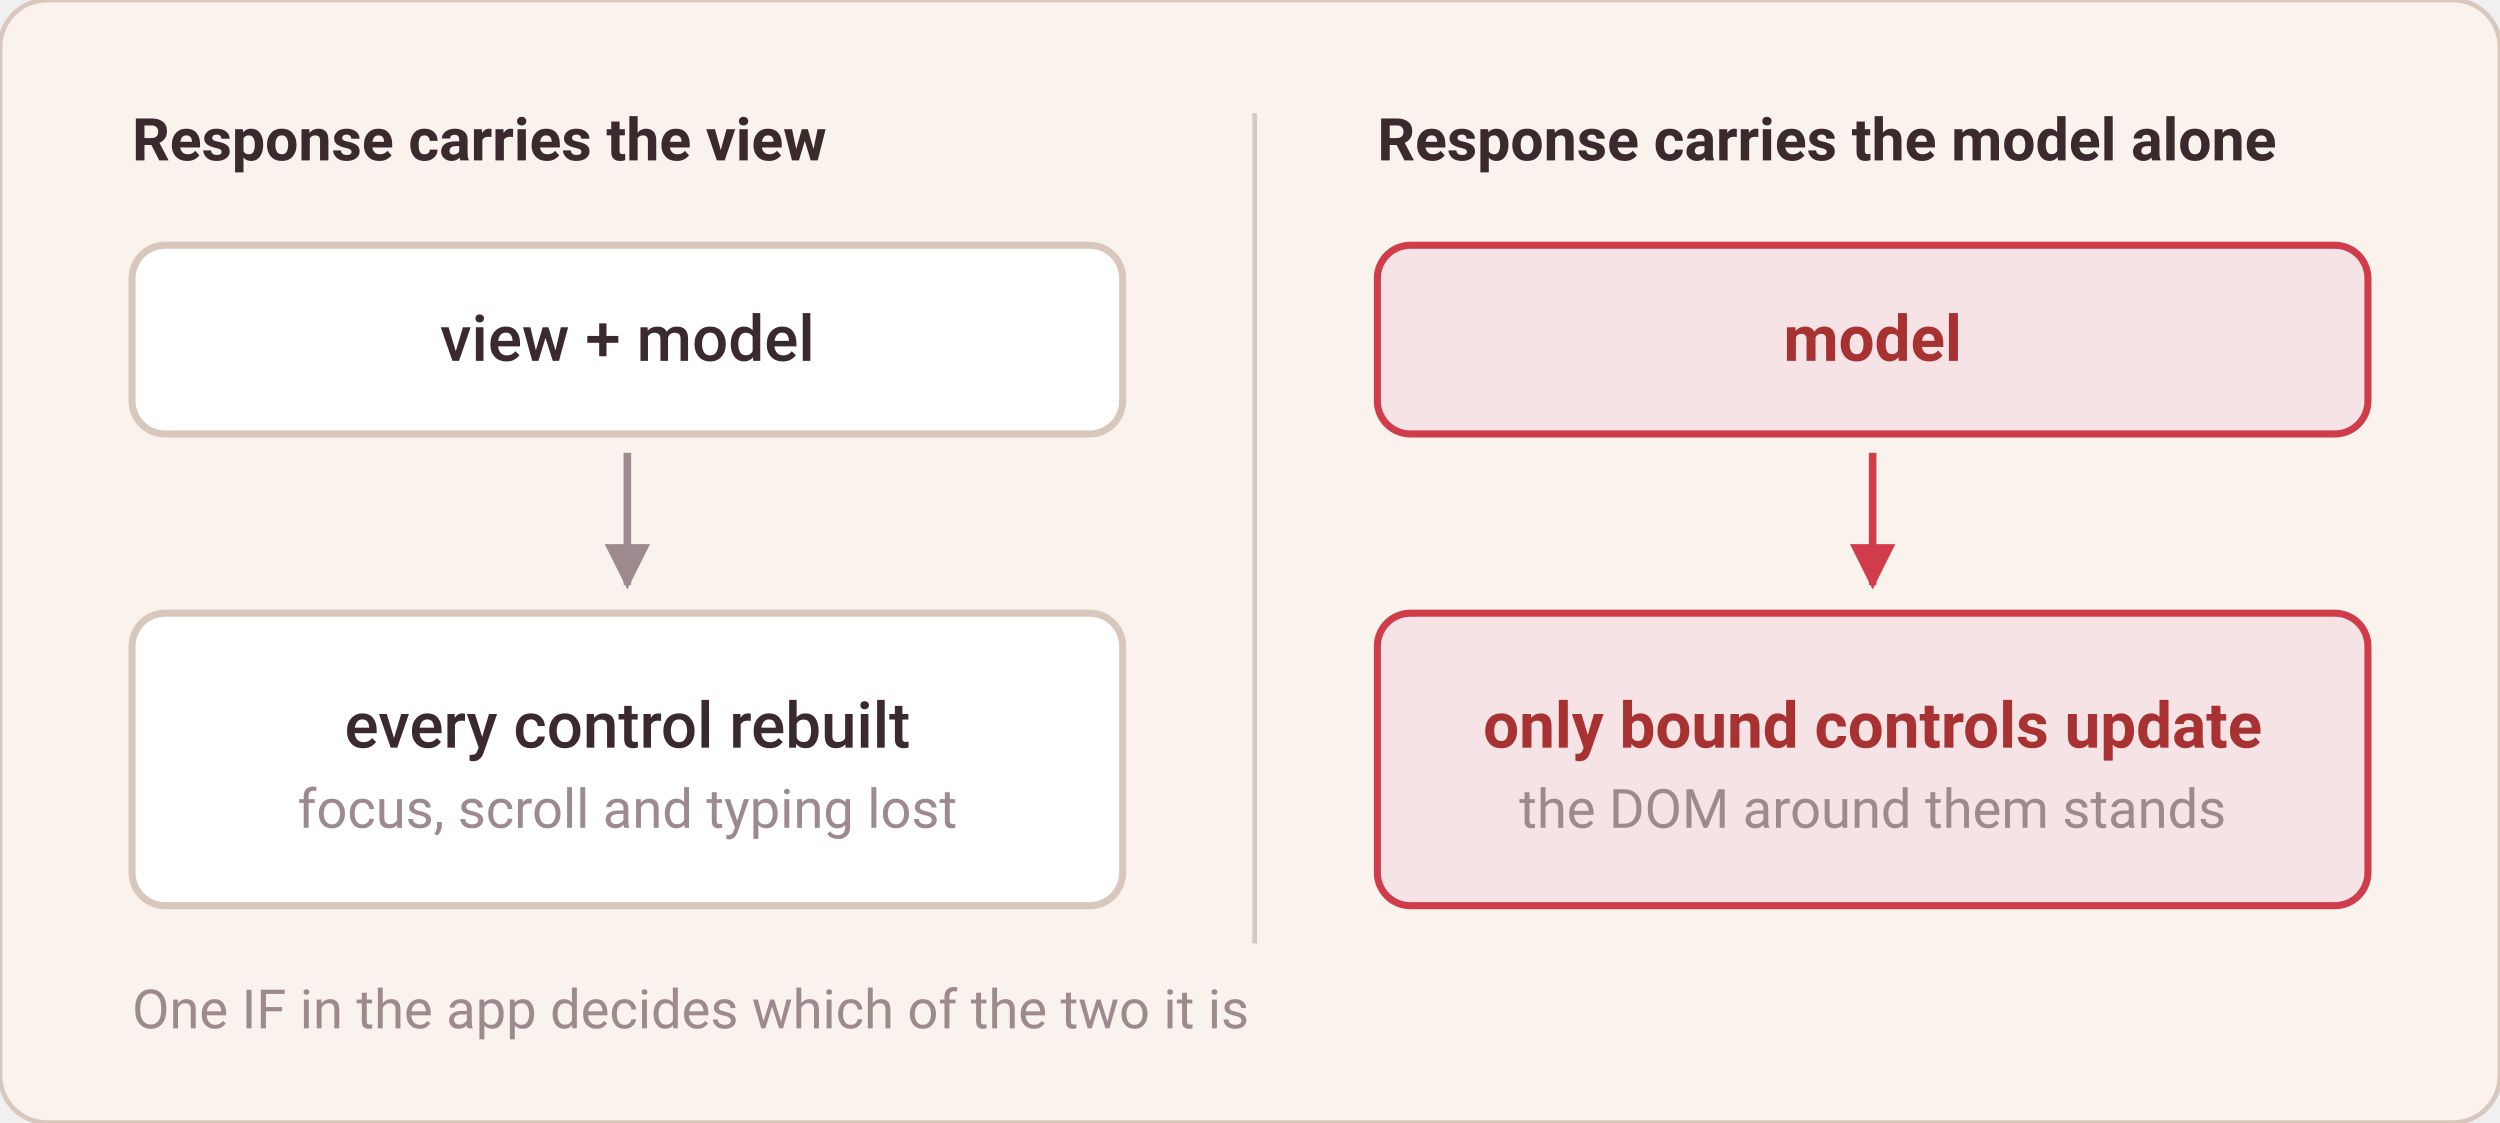
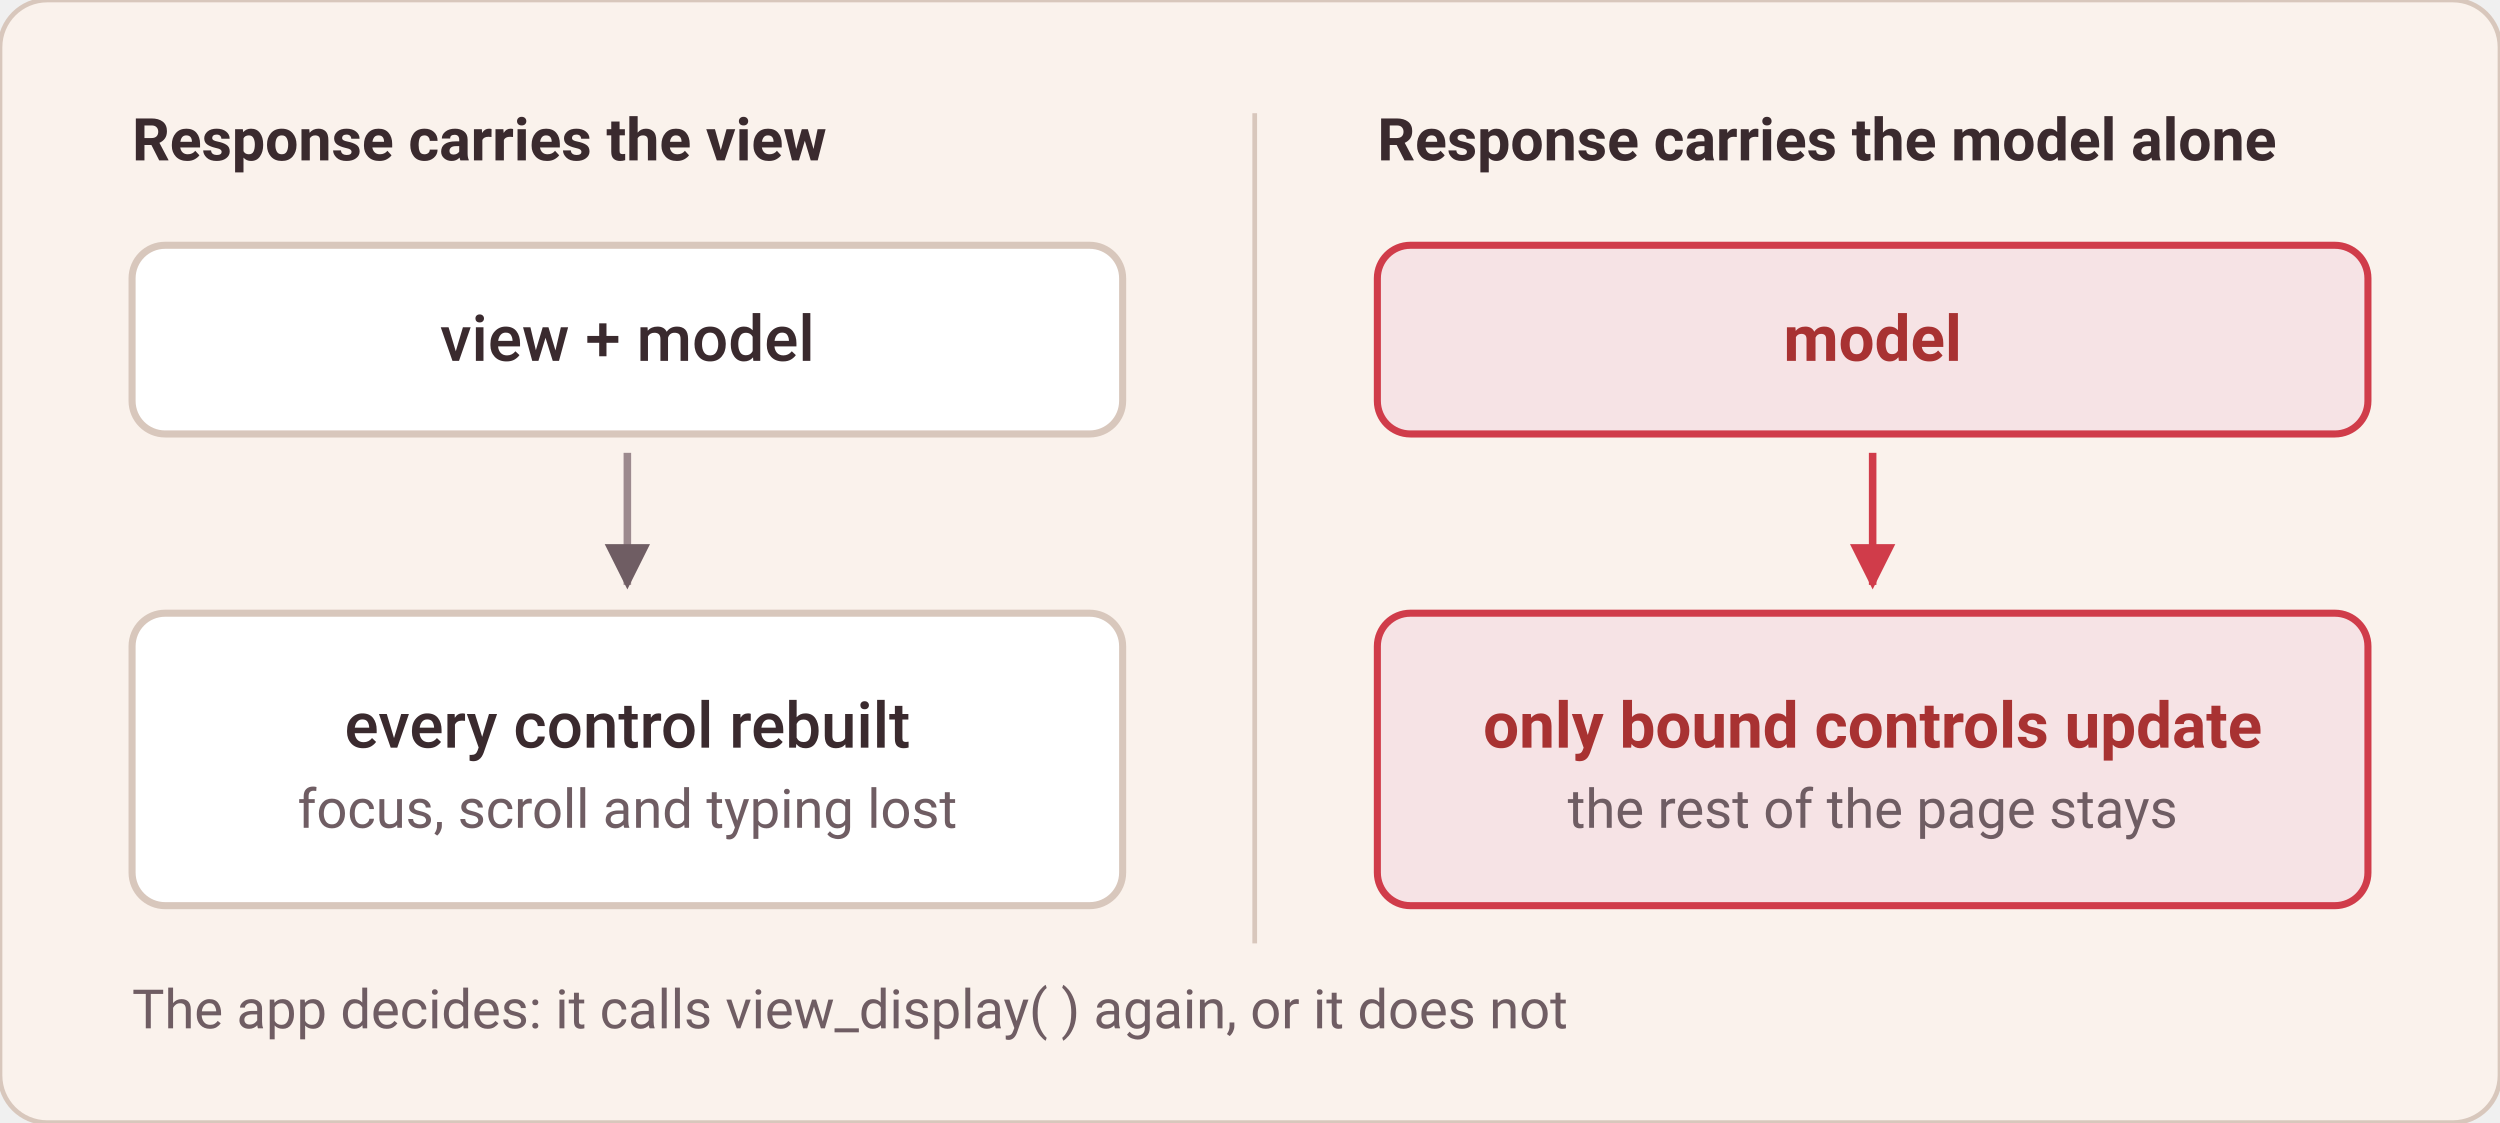
<svg xmlns="http://www.w3.org/2000/svg" viewBox="0 0 530 238" width="530" height="238" role="img">
-   <style data-dark="">@media (prefers-color-scheme:dark){[fill="#FAF2EC"]{fill:#172033}[fill="#FFFFFF"]{fill:#0f1522}[fill="#3A2A2E"]{fill:#f1f4f9}[fill="#9C8A8E"]{fill:#9aa4b5}[fill="#F6E3E5"]{fill:#3a1d22}[fill="#D03C4A"]{fill:#f0606d}[fill="#A83232"]{fill:#ff8a95}[stroke="#D8C7BC"]{stroke:#34405a}[stroke="#9C8A8E"]{stroke:#6b778c}[stroke="#D03C4A"]{stroke:#f0606d}}</style>
+   <style data-dark="">@media (prefers-color-scheme:dark){[fill="#FAF2EC"]{fill:#172033}[fill="#FFFFFF"]{fill:#0f1522}[fill="#3A2A2E"]{fill:#f1f4f9}[fill="#6F5D63"]{fill:#9aa4b5}[fill="#F6E3E5"]{fill:#3a1d22}[fill="#D03C4A"]{fill:#f0606d}[fill="#A83232"]{fill:#ff8a95}[stroke="#D8C7BC"]{stroke:#34405a}[stroke="#9C8A8E"]{stroke:#6b778c}[stroke="#D03C4A"]{stroke:#f0606d}}</style>
  <defs>
    <marker id="am" viewBox="0 0 10 10" refX="9" refY="5" markerWidth="6" markerHeight="6" orient="auto">
-       <path d="M0 0 L10 5 L0 10 z" fill="#9C8A8E" />
+       <path d="M0 0 L10 5 L0 10 z" fill="#6F5D63" />
    </marker>
    <marker id="ar" viewBox="0 0 10 10" refX="9" refY="5" markerWidth="6" markerHeight="6" orient="auto">
      <path d="M0 0 L10 5 L0 10 z" fill="#D03C4A" />
    </marker>
  </defs>
  <rect width="530" height="238" rx="10" fill="#FAF2EC" stroke="#D8C7BC" />
  <text x="28" y="34" font-family="-apple-system,BlinkMacSystemFont,'Segoe UI',Roboto,'Helvetica Neue',Arial,sans-serif" font-size="12.5" fill="#3A2A2E" font-weight="700" text-anchor="start">Response carries the view</text>
  <rect x="28" y="52" width="210" height="40" rx="7" fill="#FFFFFF" stroke="#D8C7BC" stroke-width="1.5" />
  <text x="133.0" y="76.5" font-family="-apple-system,BlinkMacSystemFont,'Segoe UI',Roboto,'Helvetica Neue',Arial,sans-serif" font-size="13.5" font-weight="500" fill="#3A2A2E" text-anchor="middle">view + model</text>
  <line x1="133" y1="96" x2="133" y2="124" stroke="#9C8A8E" stroke-width="1.6" marker-end="url(#am)" />
  <rect x="28" y="130" width="210" height="62" rx="7" fill="#FFFFFF" stroke="#D8C7BC" stroke-width="1.5" />
  <text x="133.0" y="158.5" font-family="-apple-system,BlinkMacSystemFont,'Segoe UI',Roboto,'Helvetica Neue',Arial,sans-serif" font-size="13.5" font-weight="500" fill="#3A2A2E" text-anchor="middle">every control rebuilt</text>
-   <text x="133.0" y="175.5" font-family="-apple-system,BlinkMacSystemFont,'Segoe UI',Roboto,'Helvetica Neue',Arial,sans-serif" font-size="11.5" fill="#9C8A8E" text-anchor="middle">focus, scroll and typing lost</text>
+   <text x="133.0" y="175.5" font-family="-apple-system,BlinkMacSystemFont,'Segoe UI',Roboto,'Helvetica Neue',Arial,sans-serif" font-size="11.5" fill="#6F5D63" text-anchor="middle">focus, scroll and typing lost</text>
  <line x1="266" y1="24" x2="266" y2="200" stroke="#D8C7BC" />
  <text x="292" y="34" font-family="-apple-system,BlinkMacSystemFont,'Segoe UI',Roboto,'Helvetica Neue',Arial,sans-serif" font-size="12.5" fill="#3A2A2E" font-weight="700" text-anchor="start">Response carries the model alone</text>
  <rect x="292" y="52" width="210" height="40" rx="7" fill="#F6E3E5" stroke="#D03C4A" stroke-width="1.5" />
  <text x="397.0" y="76.5" font-family="-apple-system,BlinkMacSystemFont,'Segoe UI',Roboto,'Helvetica Neue',Arial,sans-serif" font-size="13.5" font-weight="600" fill="#A83232" text-anchor="middle">model</text>
  <line x1="397" y1="96" x2="397" y2="124" stroke="#D03C4A" stroke-width="1.6" marker-end="url(#ar)" />
  <rect x="292" y="130" width="210" height="62" rx="7" fill="#F6E3E5" stroke="#D03C4A" stroke-width="1.5" />
  <text x="397.0" y="158.5" font-family="-apple-system,BlinkMacSystemFont,'Segoe UI',Roboto,'Helvetica Neue',Arial,sans-serif" font-size="13.5" font-weight="600" fill="#A83232" text-anchor="middle">only bound controls update</text>
-   <text x="397.0" y="175.5" font-family="-apple-system,BlinkMacSystemFont,'Segoe UI',Roboto,'Helvetica Neue',Arial,sans-serif" font-size="11.5" fill="#9C8A8E" text-anchor="middle">the DOM around them stands</text>
-   <text x="28" y="218" font-family="-apple-system,BlinkMacSystemFont,'Segoe UI',Roboto,'Helvetica Neue',Arial,sans-serif" font-size="11.5" fill="#9C8A8E" font-weight="400" text-anchor="start">One IF in the app decides which of the two it is</text>
+   <text x="397.0" y="175.5" font-family="-apple-system,BlinkMacSystemFont,'Segoe UI',Roboto,'Helvetica Neue',Arial,sans-serif" font-size="11.5" fill="#6F5D63" text-anchor="middle">the rest of the page stays</text>
+   <text x="28" y="218" font-family="-apple-system,BlinkMacSystemFont,'Segoe UI',Roboto,'Helvetica Neue',Arial,sans-serif" font-size="11.5" fill="#6F5D63" font-weight="400" text-anchor="start">The app decides: it calls view_display( ) again, or it does not</text>
</svg>
